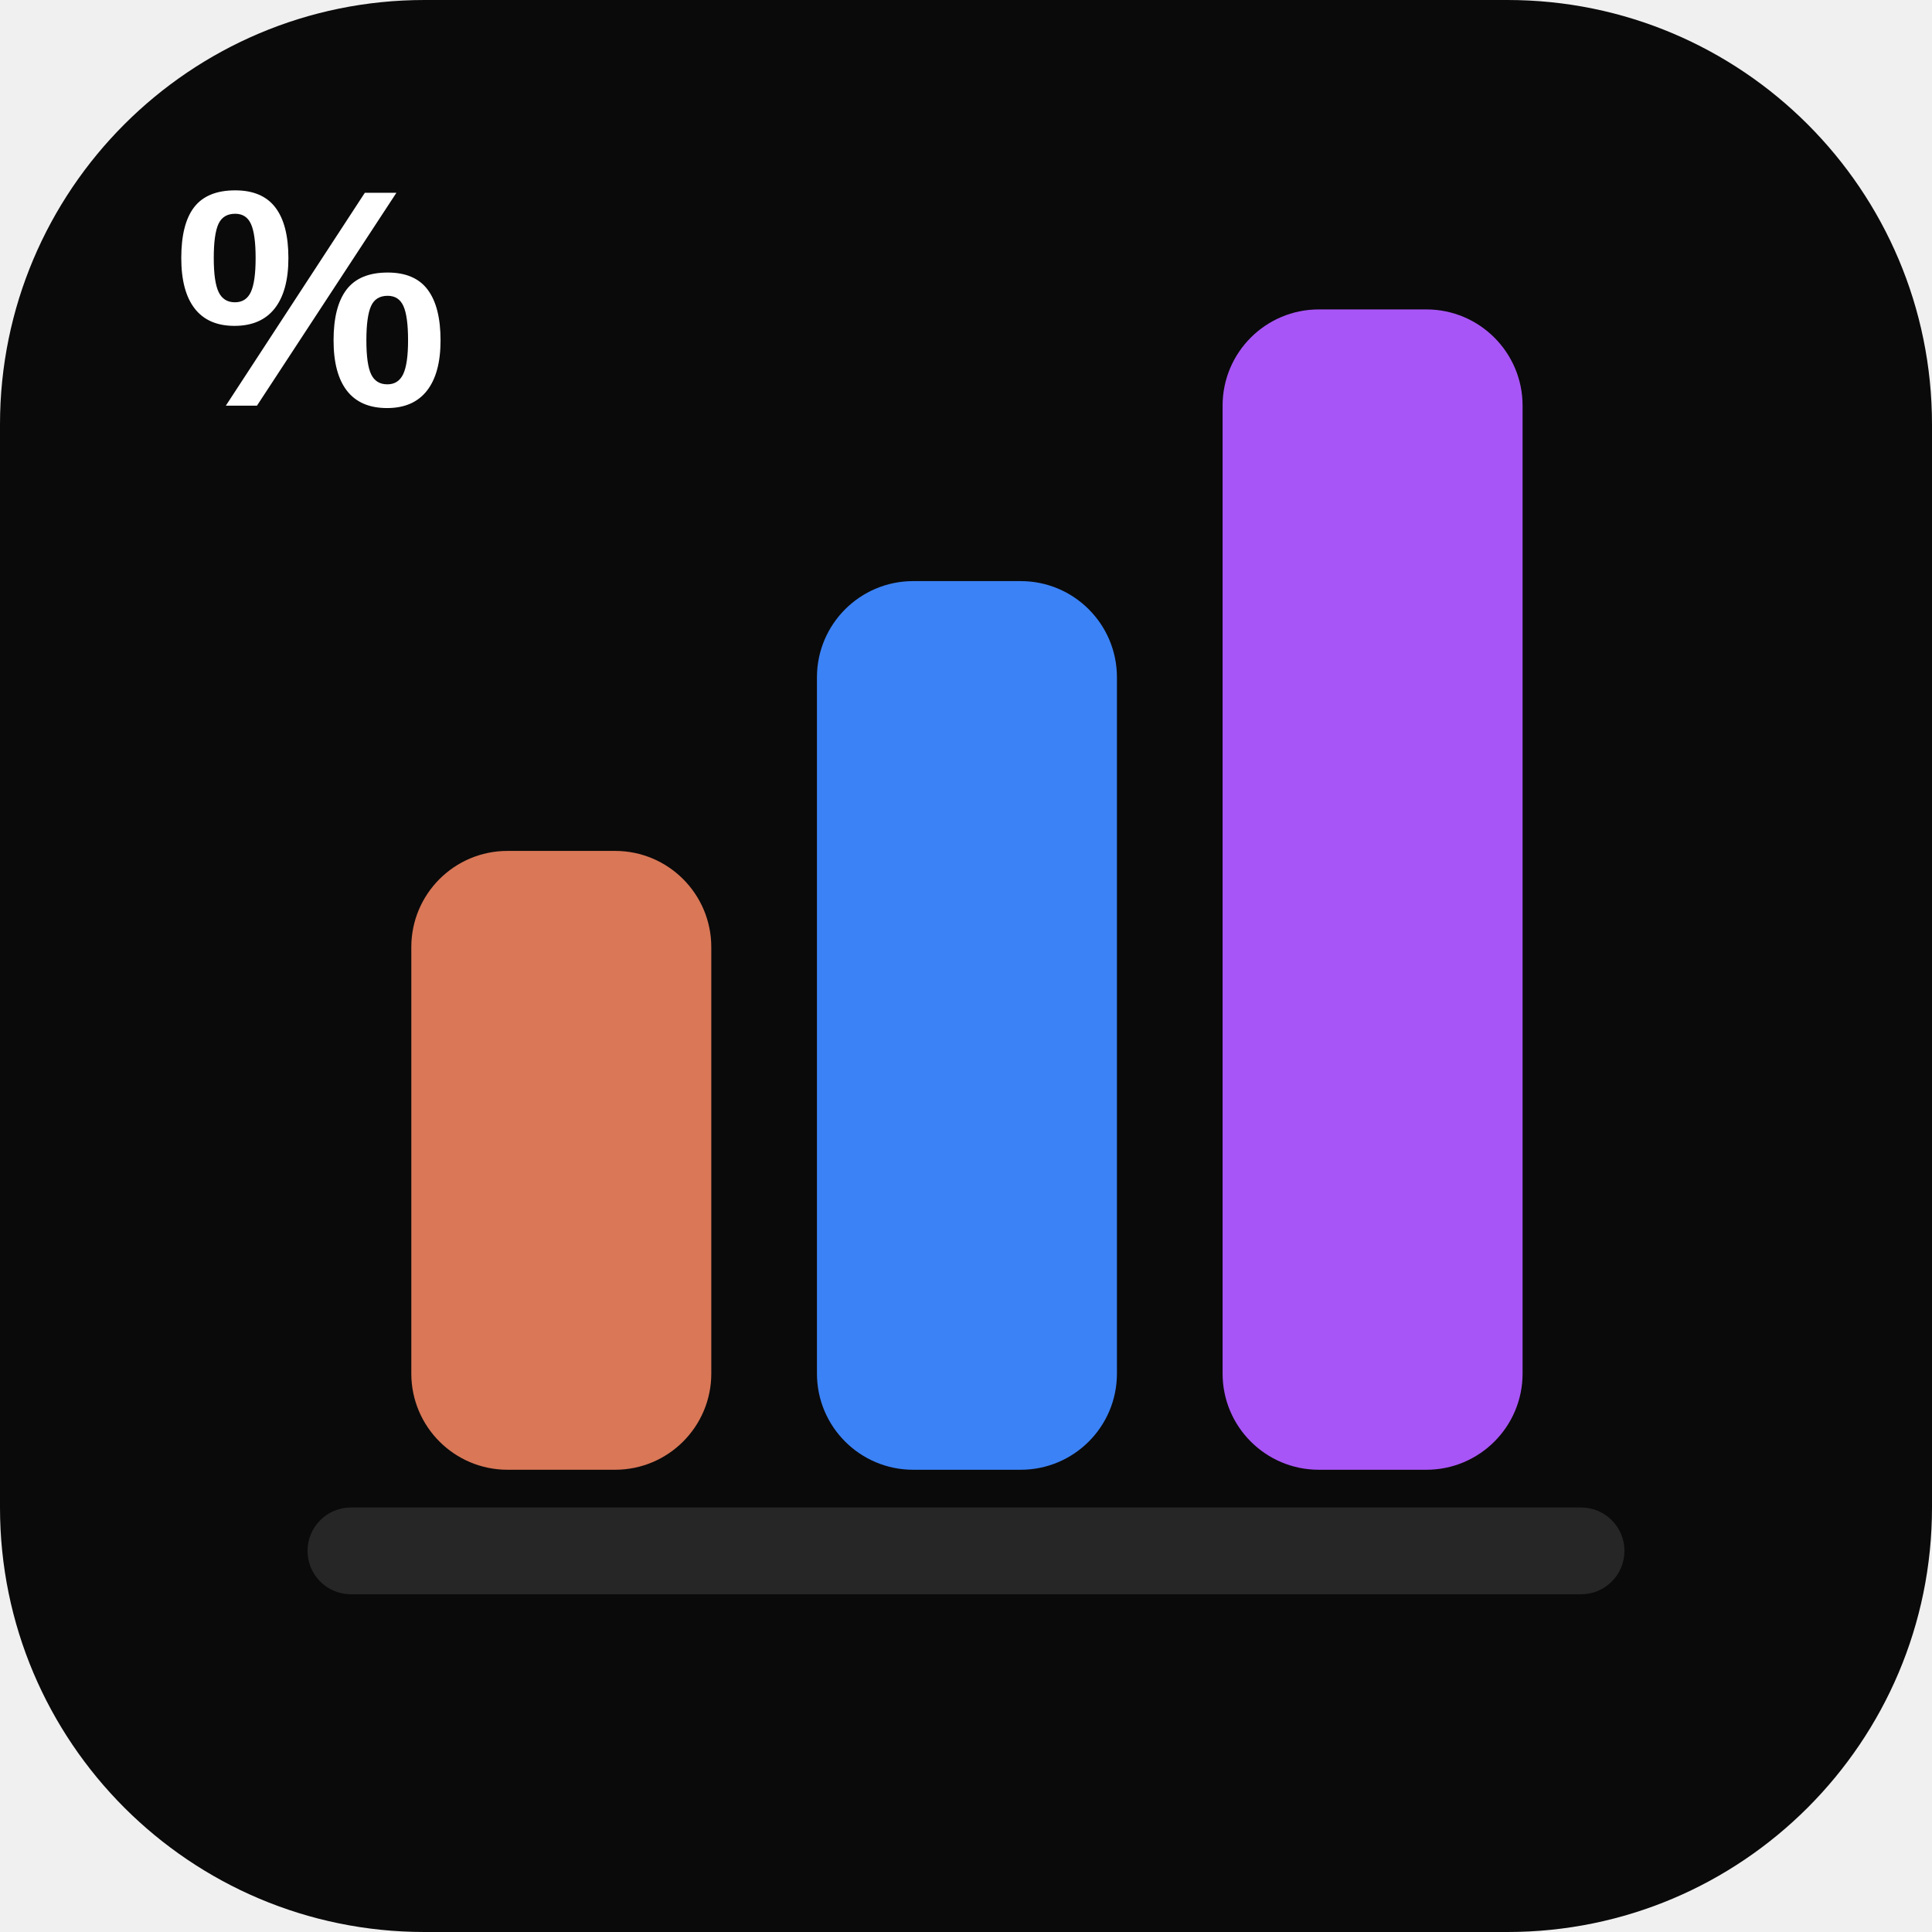
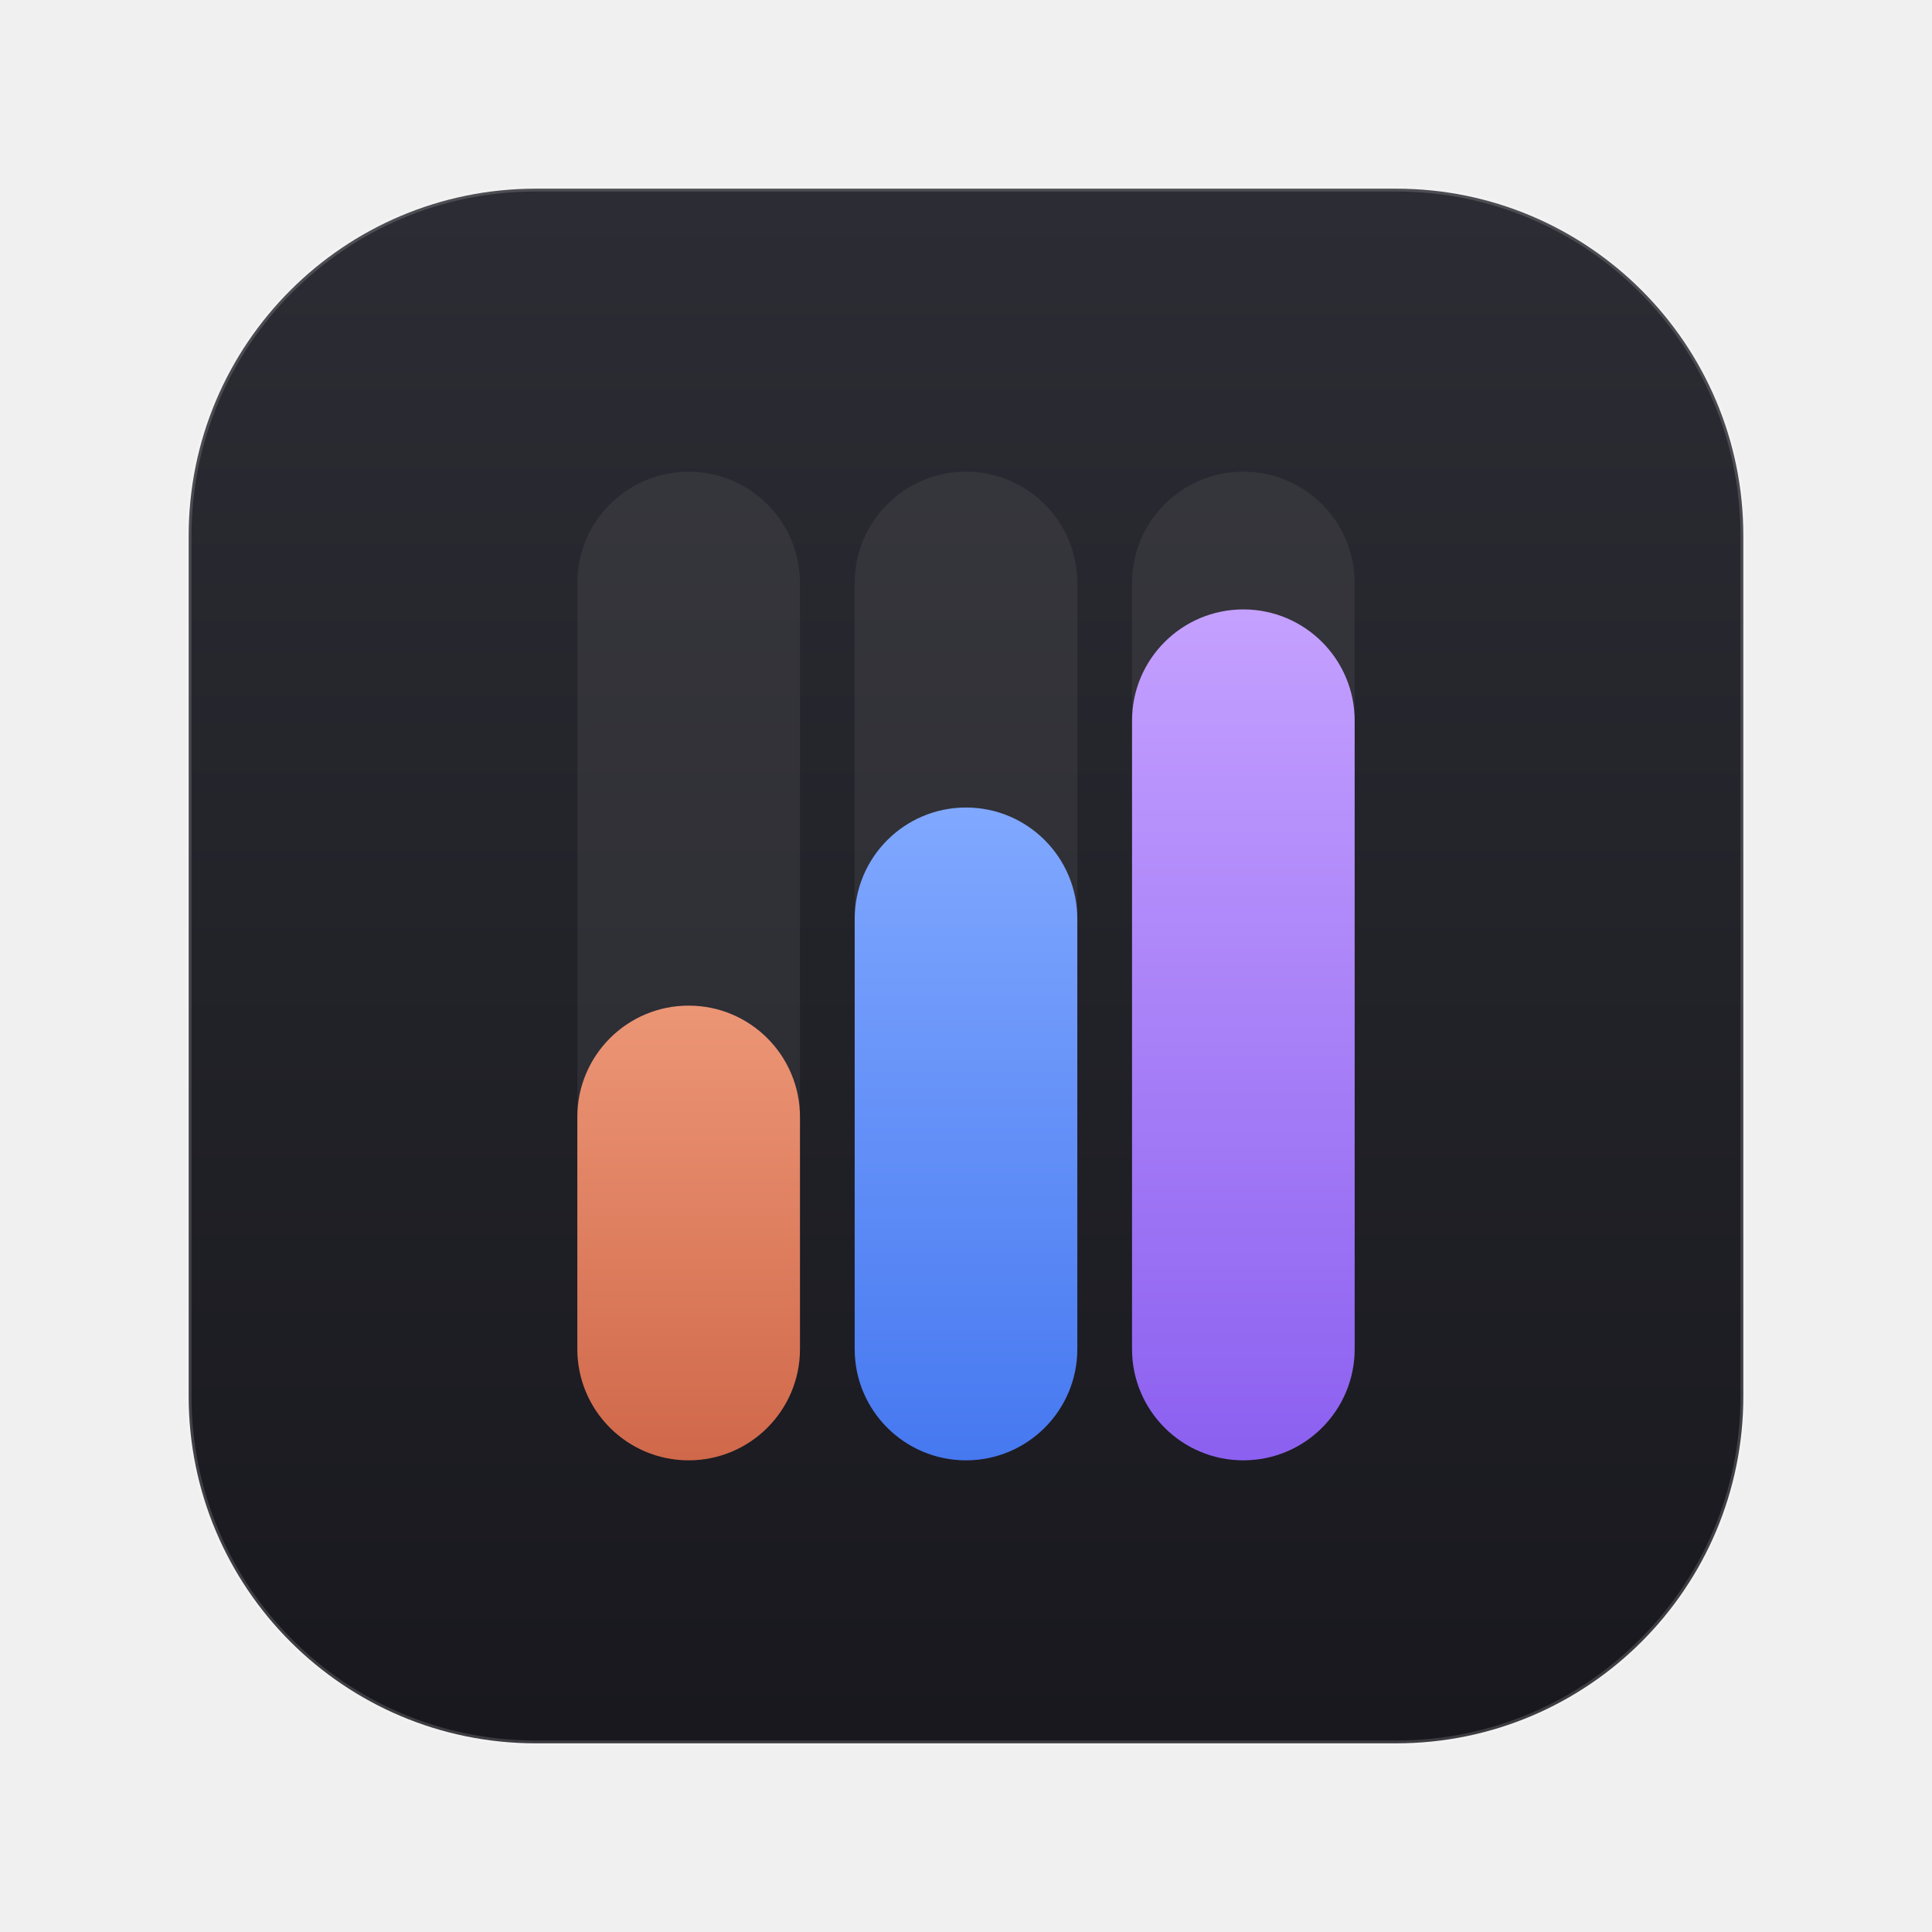
<svg xmlns="http://www.w3.org/2000/svg" width="1024" height="1024" viewBox="0 0 1024 1024">
-   <rect x="0" y="0" width="1024" height="1024" rx="225" fill="#0A0A0A" />
-   <text x="92" y="215" font-family="Arial, Helvetica, sans-serif" font-size="164" font-weight="bold" fill="#FFFFFF">%</text>
-   <rect x="218" y="451" width="159" height="328" rx="51" fill="#D97757" />
-   <rect x="433" y="308" width="159" height="471" rx="51" fill="#3B82F6" />
-   <rect x="648" y="164" width="159" height="615" rx="51" fill="#A855F7" />
-   <rect x="163" y="799" width="698" height="46" rx="23" fill="#262626" />
+   <defs>
+     <linearGradient id="bg" x1="0" y1="0" x2="0" y2="1">
+       <stop offset="0" stop-color="#2c2c34" />
+       <stop offset="1" stop-color="#18181e" />
+     </linearGradient>
+     <linearGradient id="a" x1="0" y1="0" x2="0" y2="1">
+       <stop offset="0" stop-color="#ec9676" />
+       <stop offset="1" stop-color="#d0684a" />
+     </linearGradient>
+     <linearGradient id="b" x1="0" y1="0" x2="0" y2="1">
+       <stop offset="0" stop-color="#80a8ff" />
+       <stop offset="1" stop-color="#4678f0" />
+     </linearGradient>
+     <linearGradient id="c" x1="0" y1="0" x2="0" y2="1">
+       <stop offset="0" stop-color="#c4a0ff" />
+       <stop offset="1" stop-color="#8c60f0" />
+     </linearGradient>
+   </defs>
+   <rect x="100" y="100" width="824" height="824" rx="184" fill="url(#bg)" />
+   <rect x="100" y="100" width="824" height="824" rx="184" fill="none" stroke="#fff" stroke-opacity=".16" stroke-width="3" />
+   <g fill="#fff" fill-opacity=".06">
+     <rect x="306" y="250" width="118" height="524" rx="59" />
+     <rect x="453" y="250" width="118" height="524" rx="59" />
+     <rect x="600" y="250" width="118" height="524" rx="59" />
+   </g>
+   <rect x="306" y="533" width="118" height="241" rx="59" fill="url(#a)" />
+   <rect x="453" y="428" width="118" height="346" rx="59" fill="url(#b)" />
+   <rect x="600" y="323" width="118" height="451" rx="59" fill="url(#c)" />
</svg>
